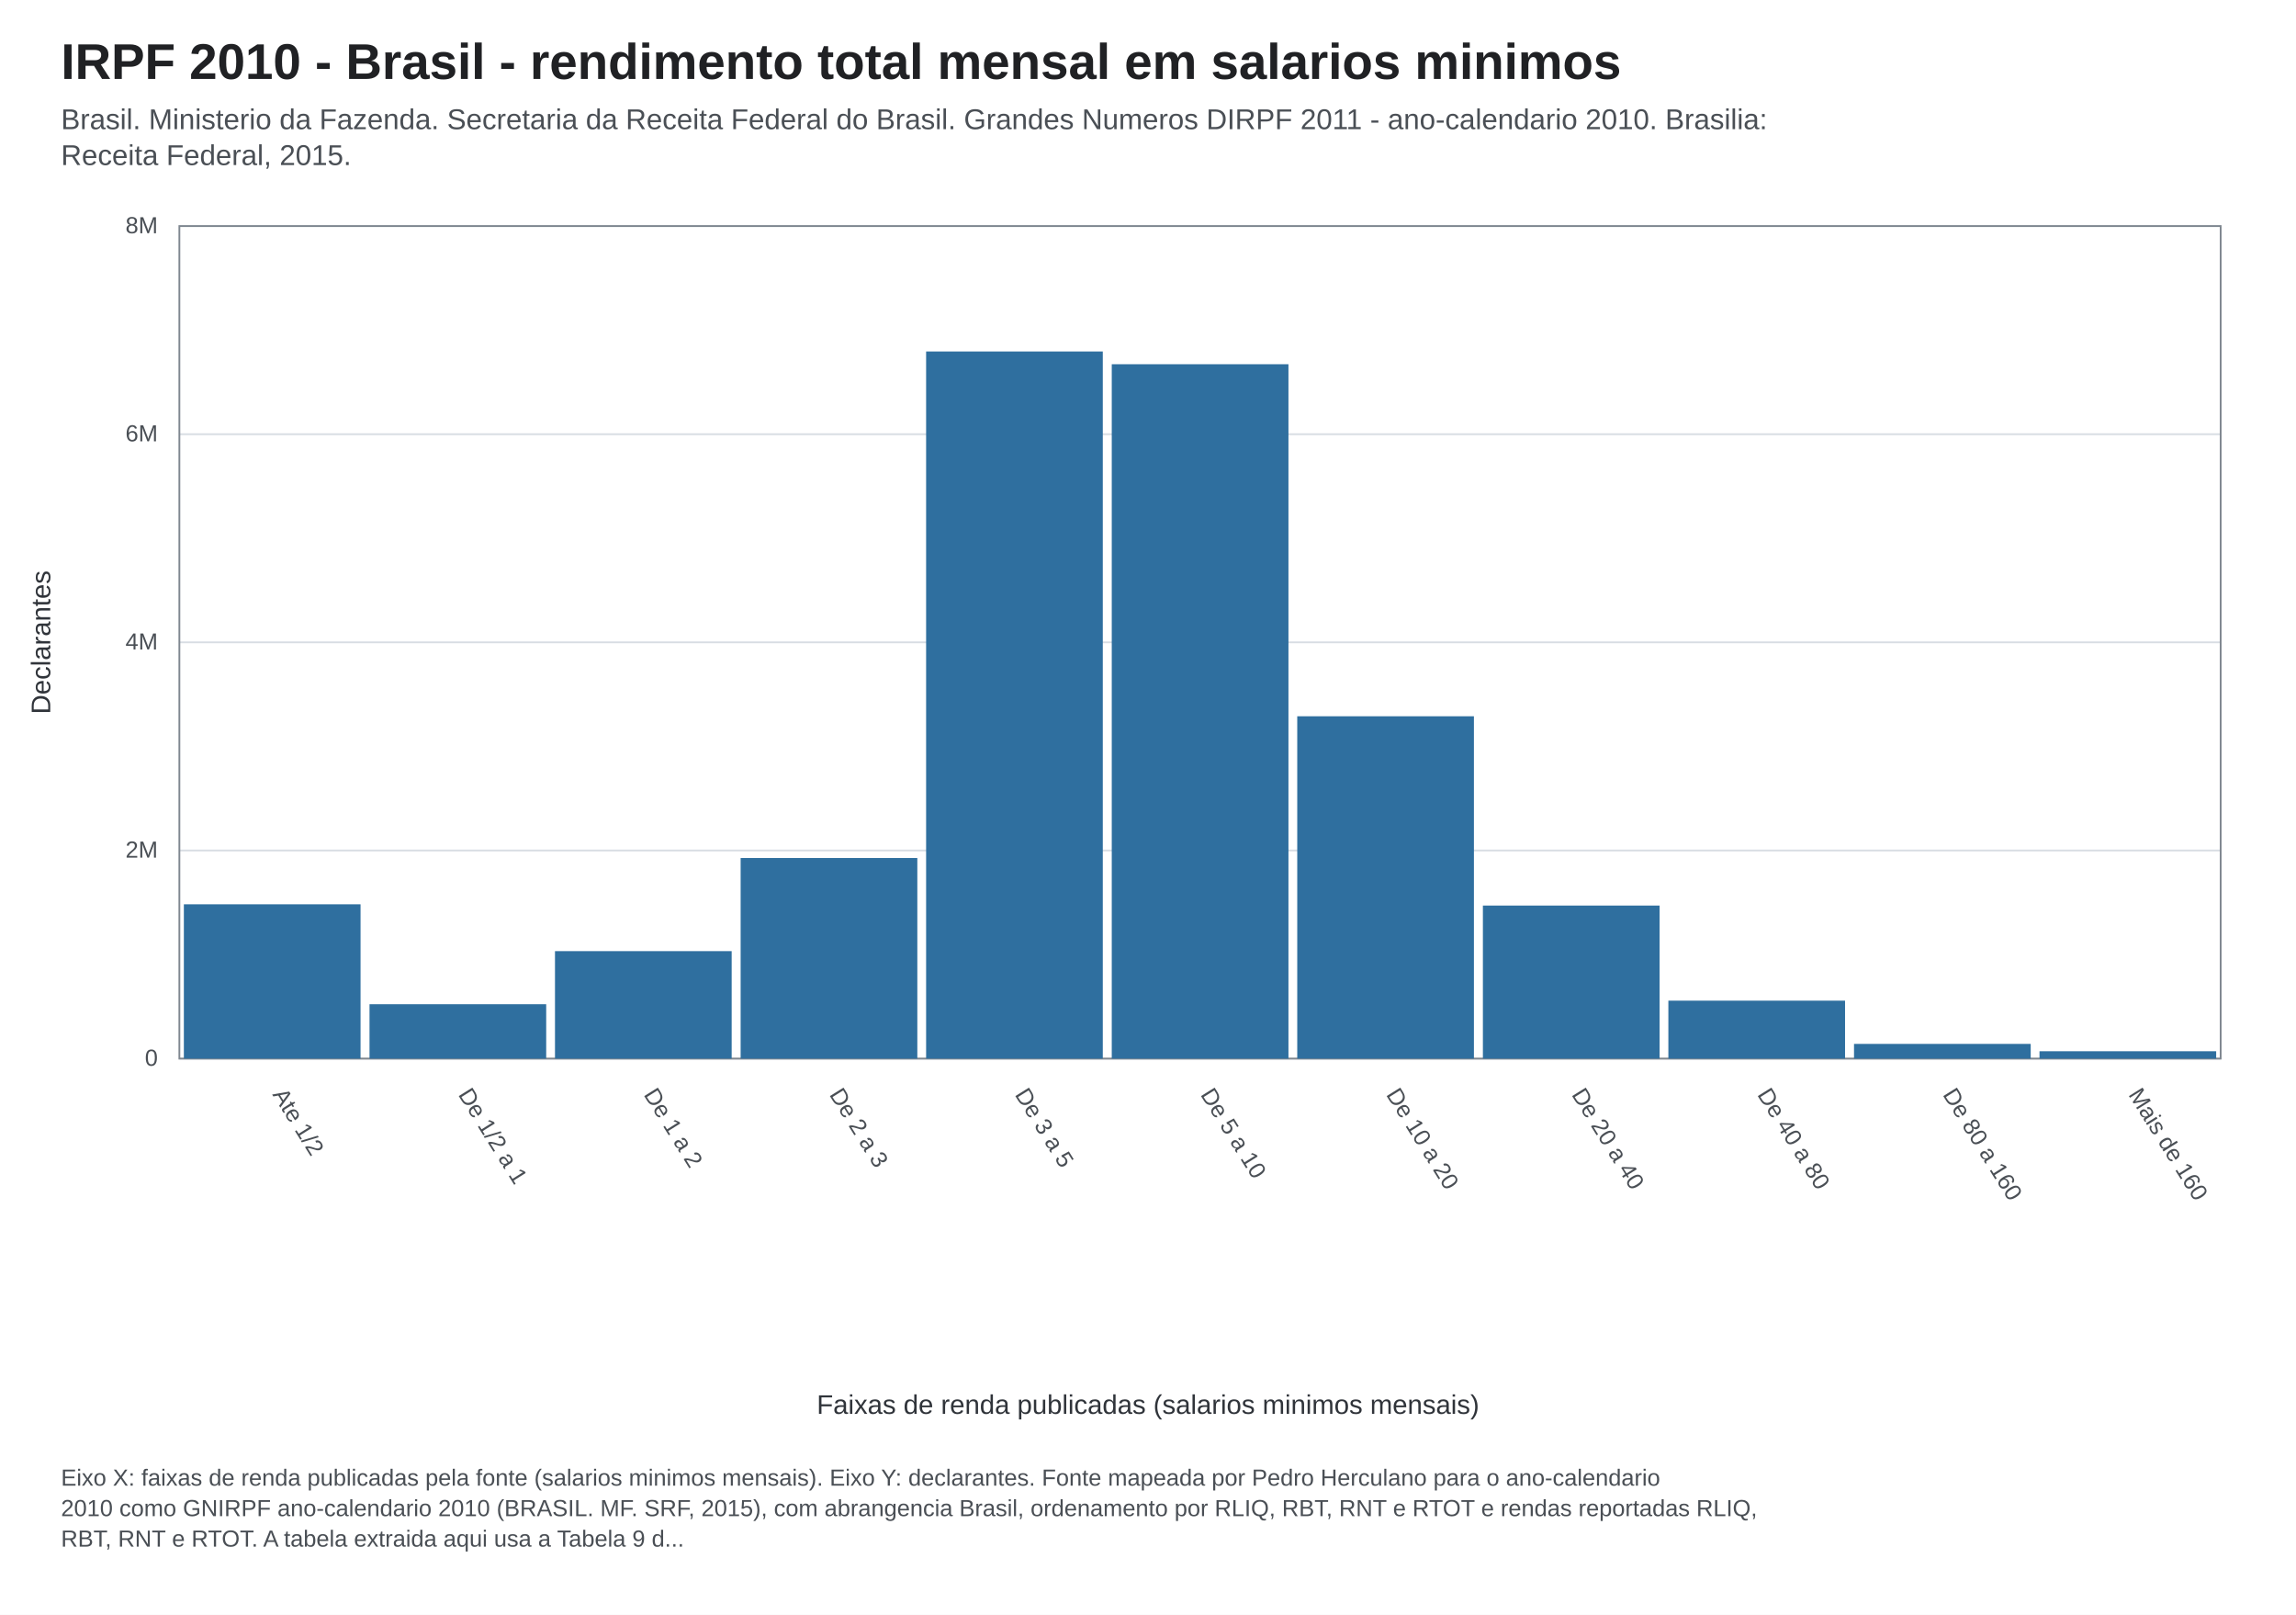
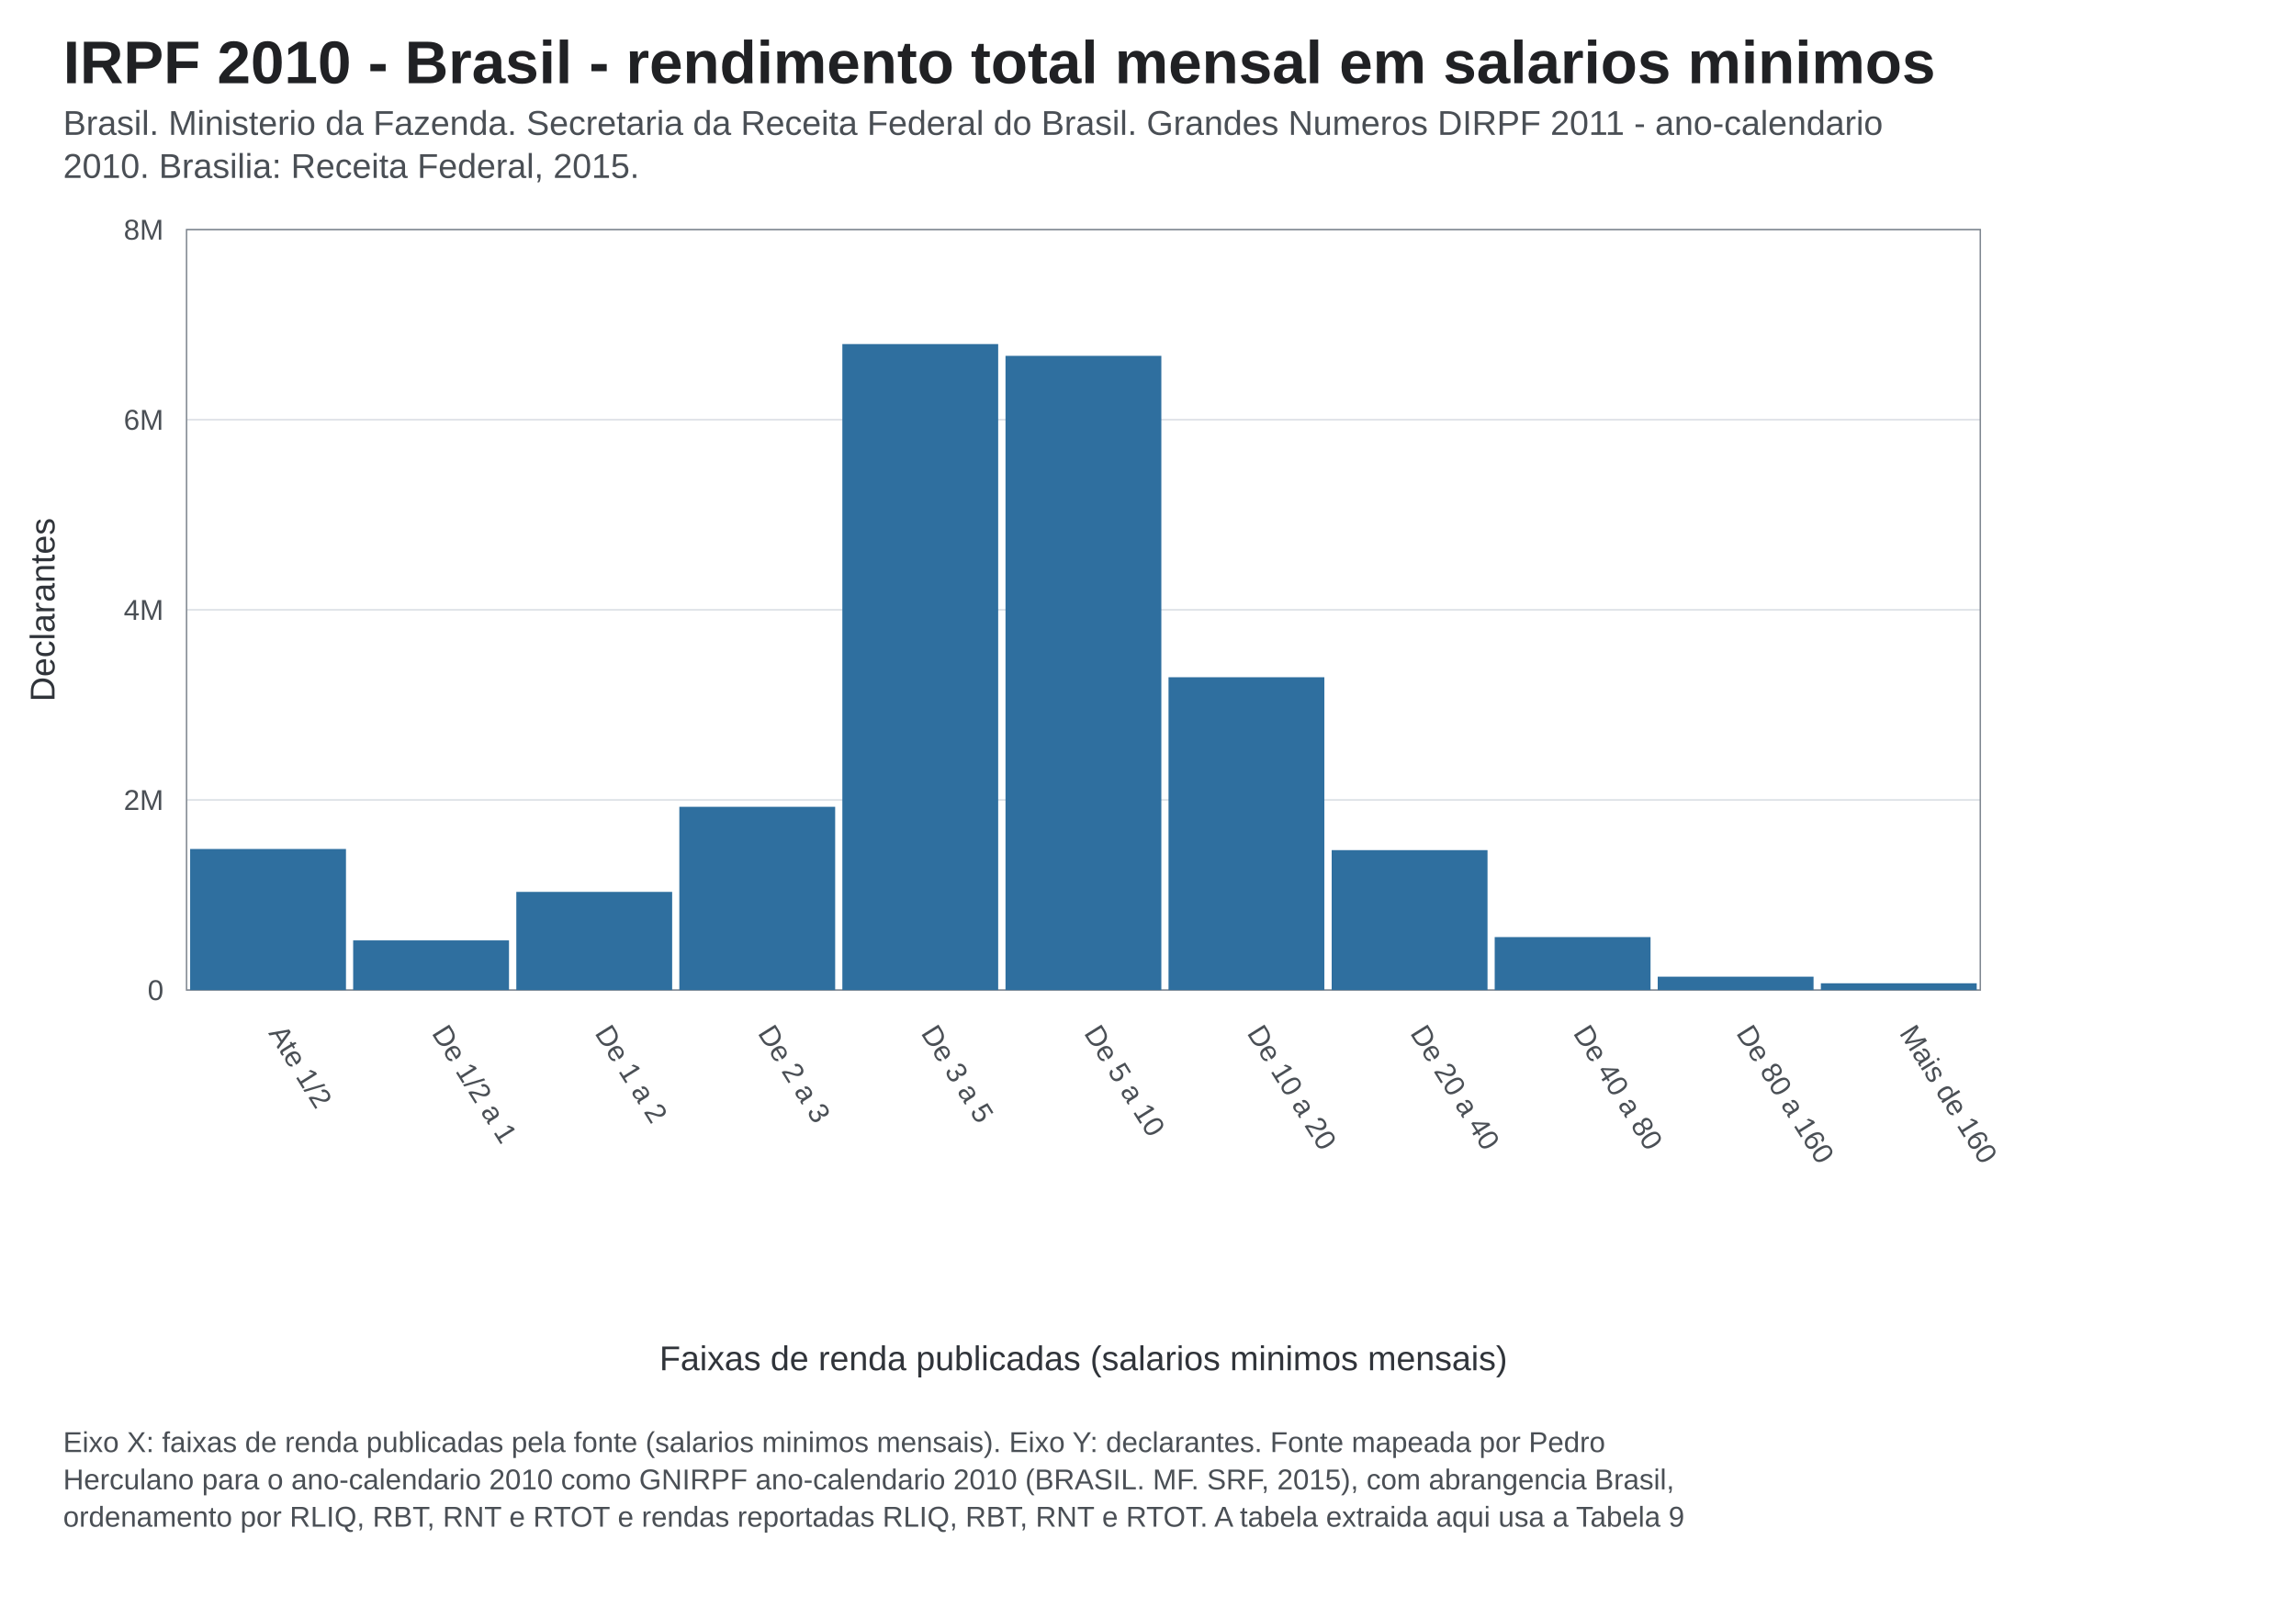
- <svg xmlns="http://www.w3.org/2000/svg" width="1280" height="900" viewBox="0 0 1280 900">
+ <svg xmlns="http://www.w3.org/2000/svg" width="1600" height="1120" viewBox="0 0 1600 1120">
  <style>
text{font-family:Arial,Helvetica,sans-serif;fill:#202124}
- .title{font-size:28px;font-weight:700}
- .subtitle{font-size:16px;fill:#4a4f55}
- .axis{font-size:15px;fill:#30343a}
- .tick{font-size:13px;fill:#4a4f55}
- .note{font-size:13px;fill:#4a4f55}
+ .title{font-size:42px;font-weight:700}
+ .subtitle{font-size:24px;fill:#4a4f55}
+ .axis{font-size:24px;fill:#30343a}
+ .tick{font-size:20px;fill:#4a4f55}
+ .note{font-size:20px;fill:#4a4f55}
.bar{fill:#2f6f9f}
.bar:hover{fill:#c85a28}
.grid{stroke:#d8dde3;stroke-width:1}
.frame{stroke:#7f8790;stroke-width:1;fill:none}
</style>
-   <rect x="0" y="0" width="1280" height="900" fill="#ffffff" />
-   <text x="34.0" y="44.0" class="title">IRPF 2010 - Brasil - rendimento total mensal em salarios minimos</text>
-   <text x="34.0" y="72.0" class="subtitle">Brasil. Ministerio da Fazenda. Secretaria da Receita Federal do Brasil. Grandes Numeros DIRPF 2011 - ano-calendario 2010. Brasilia:</text>
-   <text x="34.0" y="92.0" class="subtitle">Receita Federal, 2015.</text>
-   <line x1="100" y1="590.0" x2="1238" y2="590.0" class="grid" />
-   <text x="88.0" y="594.0" class="tick" text-anchor="end">0</text>
-   <line x1="100" y1="474.0" x2="1238" y2="474.0" class="grid" />
-   <text x="88.0" y="478.0" class="tick" text-anchor="end">2M</text>
-   <line x1="100" y1="358.0" x2="1238" y2="358.0" class="grid" />
-   <text x="88.0" y="362.0" class="tick" text-anchor="end">4M</text>
-   <line x1="100" y1="242.0" x2="1238" y2="242.0" class="grid" />
-   <text x="88.0" y="246.0" class="tick" text-anchor="end">6M</text>
-   <line x1="100" y1="126.0" x2="1238" y2="126.0" class="grid" />
-   <text x="88.0" y="130.0" class="tick" text-anchor="end">8M</text>
-   <rect x="100" y="126" width="1138" height="464" class="frame" />
-   <rect class="bar" x="102.5" y="504.0" width="98.5" height="86.0" />
-   <text class="tick" transform="translate(151.7,610.0) rotate(58)" text-anchor="start">Ate 1/2</text>
-   <rect class="bar" x="206.0" y="559.7" width="98.5" height="30.3" />
-   <text class="tick" transform="translate(255.2,610.0) rotate(58)" text-anchor="start">De 1/2 a 1</text>
-   <rect class="bar" x="309.4" y="530.1" width="98.5" height="59.9" />
-   <text class="tick" transform="translate(358.6,610.0) rotate(58)" text-anchor="start">De 1 a 2</text>
-   <rect class="bar" x="412.9" y="478.2" width="98.5" height="111.8" />
-   <text class="tick" transform="translate(462.1,610.0) rotate(58)" text-anchor="start">De 2 a 3</text>
-   <rect class="bar" x="516.3" y="195.9" width="98.5" height="394.1" />
-   <text class="tick" transform="translate(565.5,610.0) rotate(58)" text-anchor="start">De 3 a 5</text>
-   <rect class="bar" x="619.8" y="203.0" width="98.5" height="387.0" />
-   <text class="tick" transform="translate(669.0,610.0) rotate(58)" text-anchor="start">De 5 a 10</text>
-   <rect class="bar" x="723.2" y="399.2" width="98.5" height="190.8" />
-   <text class="tick" transform="translate(772.5,610.0) rotate(58)" text-anchor="start">De 10 a 20</text>
-   <rect class="bar" x="826.7" y="504.7" width="98.5" height="85.3" />
-   <text class="tick" transform="translate(875.9,610.0) rotate(58)" text-anchor="start">De 20 a 40</text>
-   <rect class="bar" x="930.1" y="557.7" width="98.5" height="32.3" />
-   <text class="tick" transform="translate(979.4,610.0) rotate(58)" text-anchor="start">De 40 a 80</text>
-   <rect class="bar" x="1033.6" y="581.8" width="98.5" height="8.2" />
-   <text class="tick" transform="translate(1082.8,610.0) rotate(58)" text-anchor="start">De 80 a 160</text>
-   <rect class="bar" x="1137.0" y="585.9" width="98.5" height="4.1" />
-   <text class="tick" transform="translate(1186.3,610.0) rotate(58)" text-anchor="start">Mais de 160</text>
-   <text x="640.0" y="788.0" class="axis" text-anchor="middle">Faixas de renda publicadas (salarios minimos mensais)</text>
-   <text class="axis" transform="translate(28,358.0) rotate(-90)" text-anchor="middle">Declarantes</text>
-   <text x="34.0" y="828.0" class="note">Eixo X: faixas de renda publicadas pela fonte (salarios minimos mensais). Eixo Y: declarantes. Fonte mapeada por Pedro Herculano para o ano-calendario</text>
-   <text x="34.0" y="845.0" class="note">2010 como GNIRPF ano-calendario 2010 (BRASIL. MF. SRF, 2015), com abrangencia Brasil, ordenamento por RLIQ, RBT, RNT e RTOT e rendas reportadas RLIQ,</text>
-   <text x="34.0" y="862.0" class="note">RBT, RNT e RTOT. A tabela extraida aqui usa a Tabela 9 d...</text>
+   <rect x="0" y="0" width="1600" height="1120" fill="#ffffff" />
+   <text x="44.0" y="58.0" class="title">IRPF 2010 - Brasil - rendimento total mensal em salarios minimos</text>
+   <text x="44.0" y="94.0" class="subtitle">Brasil. Ministerio da Fazenda. Secretaria da Receita Federal do Brasil. Grandes Numeros DIRPF 2011 - ano-calendario</text>
+   <text x="44.0" y="124.0" class="subtitle">2010. Brasilia: Receita Federal, 2015.</text>
+   <line x1="130" y1="690.0" x2="1380" y2="690.0" class="grid" />
+   <text x="114.0" y="697.0" class="tick" text-anchor="end">0</text>
+   <line x1="130" y1="557.5" x2="1380" y2="557.5" class="grid" />
+   <text x="114.0" y="564.5" class="tick" text-anchor="end">2M</text>
+   <line x1="130" y1="425.0" x2="1380" y2="425.0" class="grid" />
+   <text x="114.0" y="432.0" class="tick" text-anchor="end">4M</text>
+   <line x1="130" y1="292.5" x2="1380" y2="292.5" class="grid" />
+   <text x="114.0" y="299.5" class="tick" text-anchor="end">6M</text>
+   <line x1="130" y1="160.0" x2="1380" y2="160.0" class="grid" />
+   <text x="114.0" y="167.0" class="tick" text-anchor="end">8M</text>
+   <rect x="130" y="160" width="1250" height="530" class="frame" />
+   <rect class="bar" x="132.5" y="591.7" width="108.6" height="98.3" />
+   <text class="tick" transform="translate(186.8,720.0) rotate(58)" text-anchor="start">Ate 1/2</text>
+   <rect class="bar" x="246.1" y="655.4" width="108.6" height="34.6" />
+   <text class="tick" transform="translate(300.5,720.0) rotate(58)" text-anchor="start">De 1/2 a 1</text>
+   <rect class="bar" x="359.8" y="621.6" width="108.6" height="68.4" />
+   <text class="tick" transform="translate(414.1,720.0) rotate(58)" text-anchor="start">De 1 a 2</text>
+   <rect class="bar" x="473.4" y="562.3" width="108.6" height="127.7" />
+   <text class="tick" transform="translate(527.7,720.0) rotate(58)" text-anchor="start">De 2 a 3</text>
+   <rect class="bar" x="587.0" y="239.8" width="108.6" height="450.2" />
+   <text class="tick" transform="translate(641.4,720.0) rotate(58)" text-anchor="start">De 3 a 5</text>
+   <rect class="bar" x="700.7" y="248.0" width="108.6" height="442.0" />
+   <text class="tick" transform="translate(755.0,720.0) rotate(58)" text-anchor="start">De 5 a 10</text>
+   <rect class="bar" x="814.3" y="472.0" width="108.6" height="218.0" />
+   <text class="tick" transform="translate(868.6,720.0) rotate(58)" text-anchor="start">De 10 a 20</text>
+   <rect class="bar" x="928.0" y="592.5" width="108.6" height="97.5" />
+   <text class="tick" transform="translate(982.3,720.0) rotate(58)" text-anchor="start">De 20 a 40</text>
+   <rect class="bar" x="1041.6" y="653.1" width="108.6" height="36.9" />
+   <text class="tick" transform="translate(1095.9,720.0) rotate(58)" text-anchor="start">De 40 a 80</text>
+   <rect class="bar" x="1155.2" y="680.7" width="108.6" height="9.3" />
+   <text class="tick" transform="translate(1209.5,720.0) rotate(58)" text-anchor="start">De 80 a 160</text>
+   <rect class="bar" x="1268.9" y="685.3" width="108.6" height="4.7" />
+   <text class="tick" transform="translate(1323.2,720.0) rotate(58)" text-anchor="start">Mais de 160</text>
+   <text x="755.0" y="955.0" class="axis" text-anchor="middle">Faixas de renda publicadas (salarios minimos mensais)</text>
+   <text class="axis" transform="translate(38,425.0) rotate(-90)" text-anchor="middle">Declarantes</text>
+   <text x="44.0" y="1012.0" class="note">Eixo X: faixas de renda publicadas pela fonte (salarios minimos mensais). Eixo Y: declarantes. Fonte mapeada por Pedro</text>
+   <text x="44.0" y="1038.0" class="note">Herculano para o ano-calendario 2010 como GNIRPF ano-calendario 2010 (BRASIL. MF. SRF, 2015), com abrangencia Brasil,</text>
+   <text x="44.0" y="1064.0" class="note">ordenamento por RLIQ, RBT, RNT e RTOT e rendas reportadas RLIQ, RBT, RNT e RTOT. A tabela extraida aqui usa a Tabela 9</text>
</svg>
